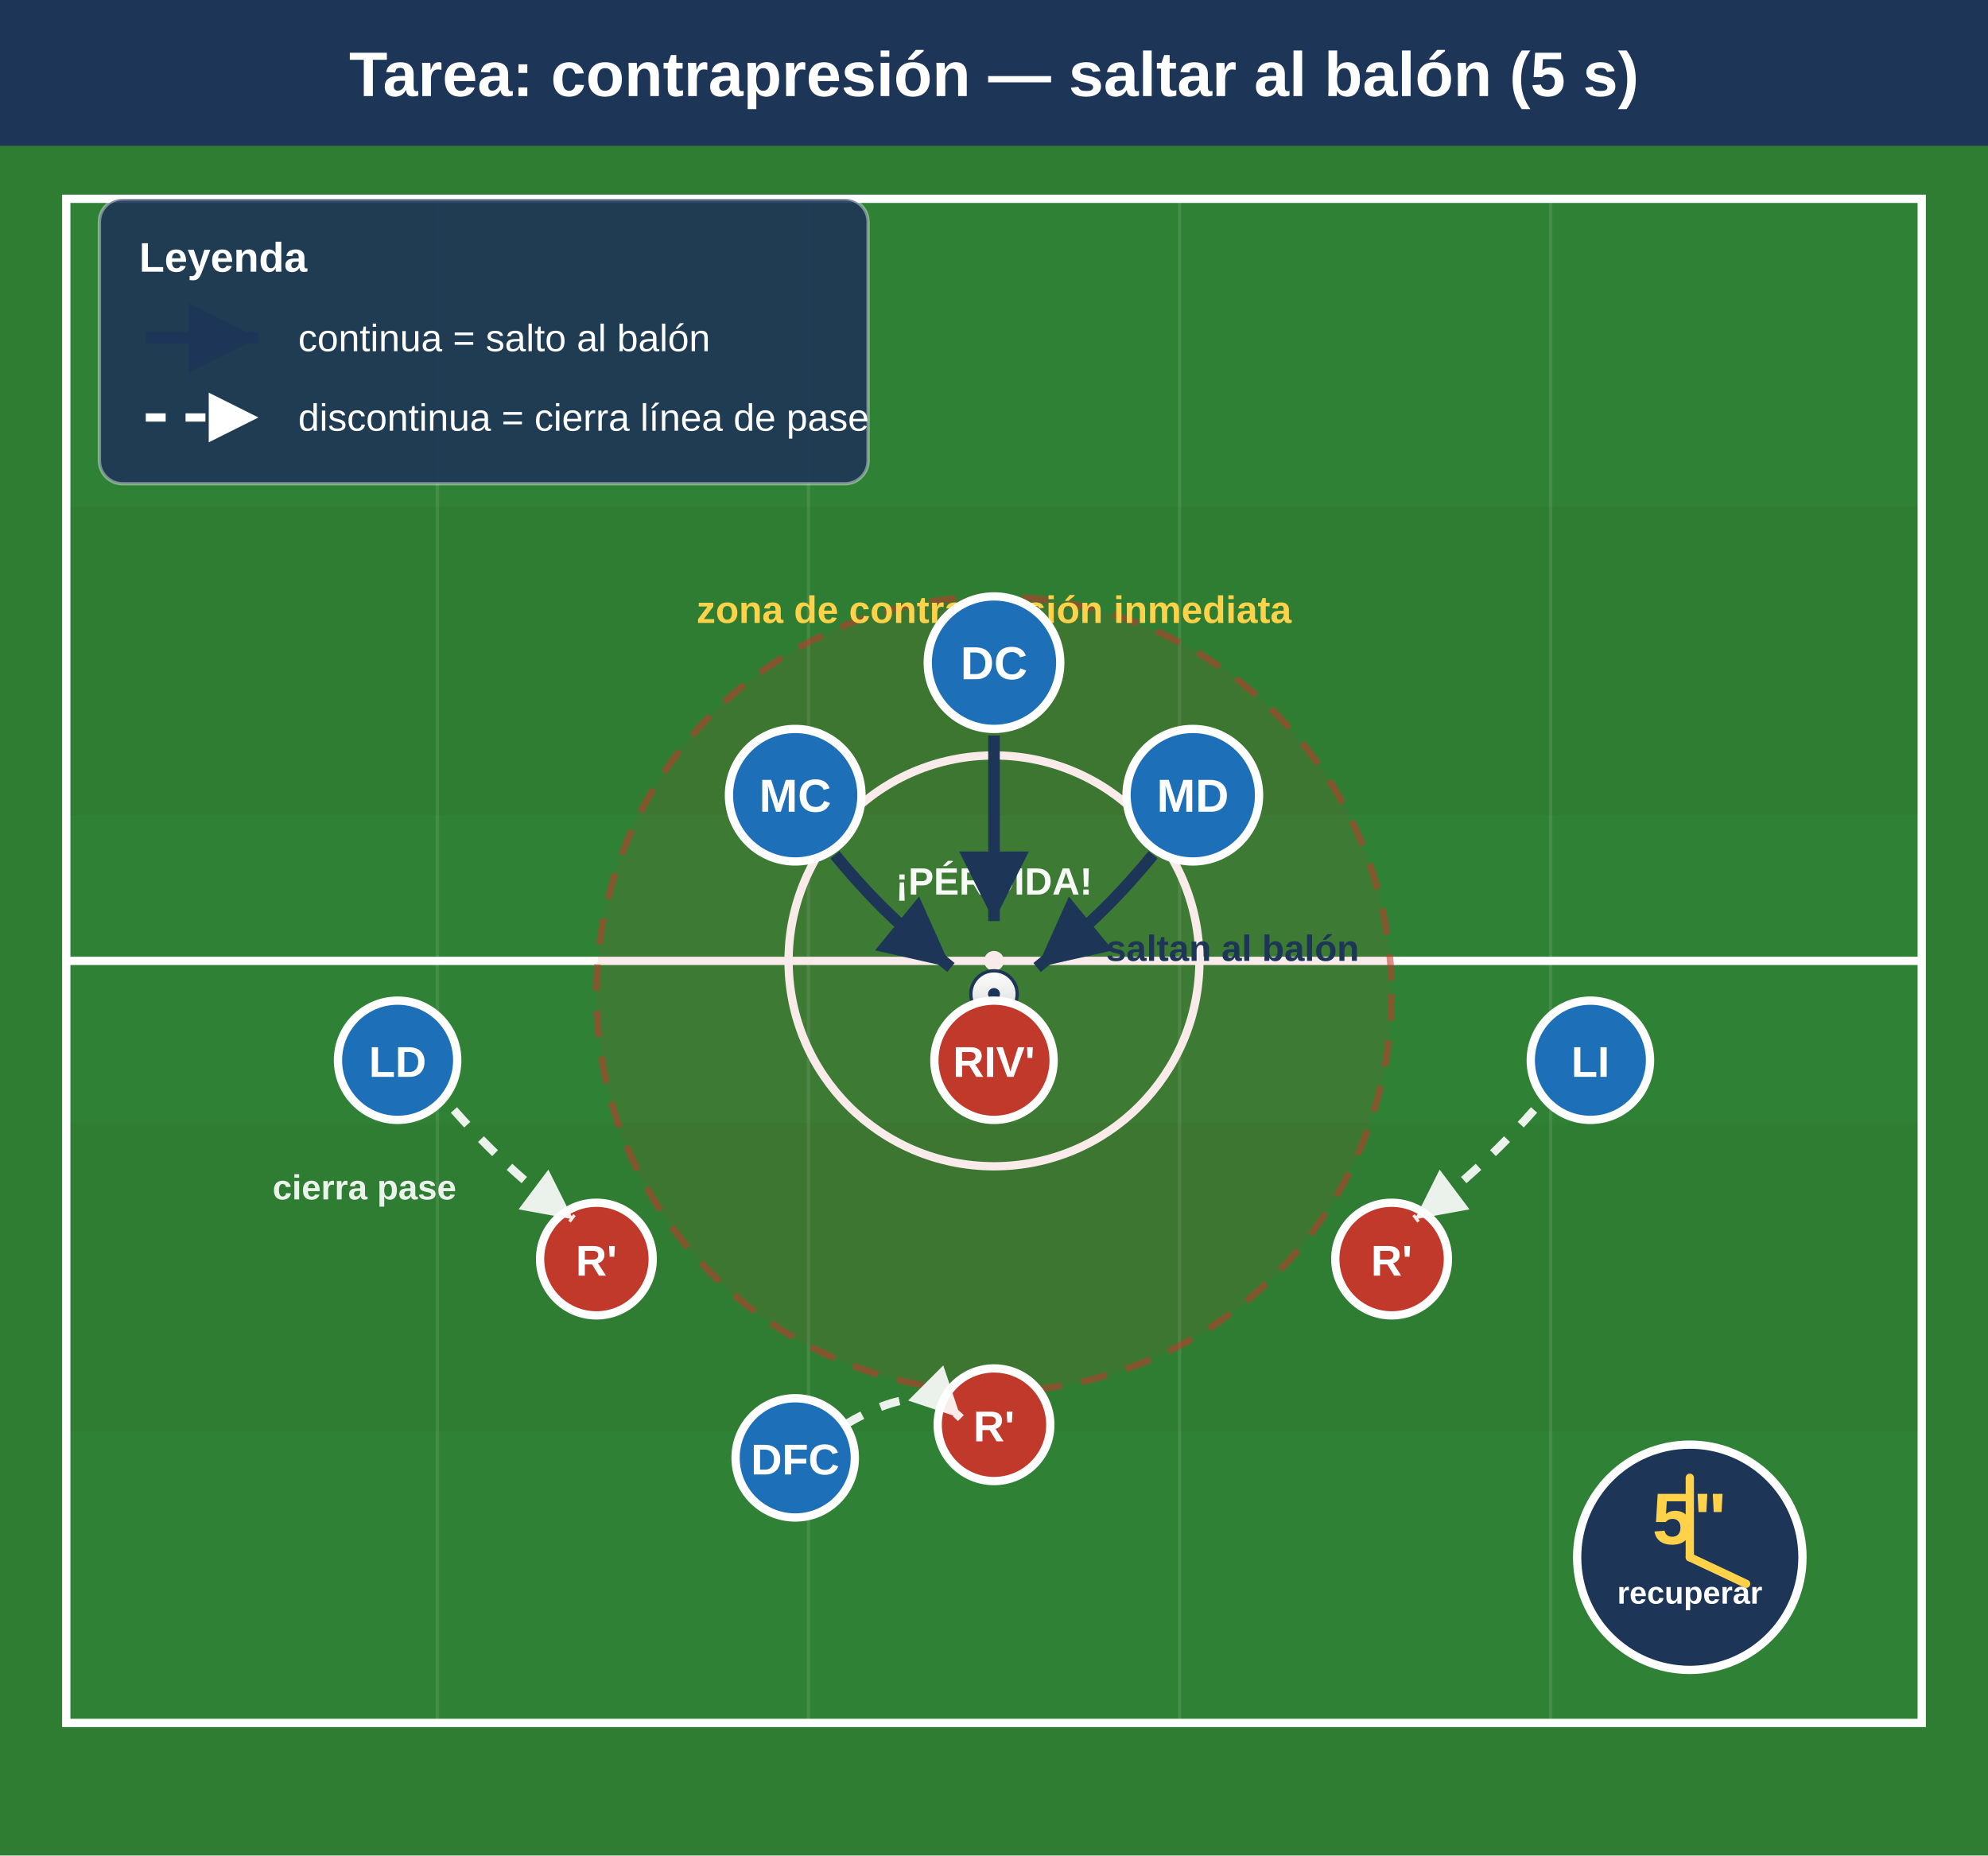
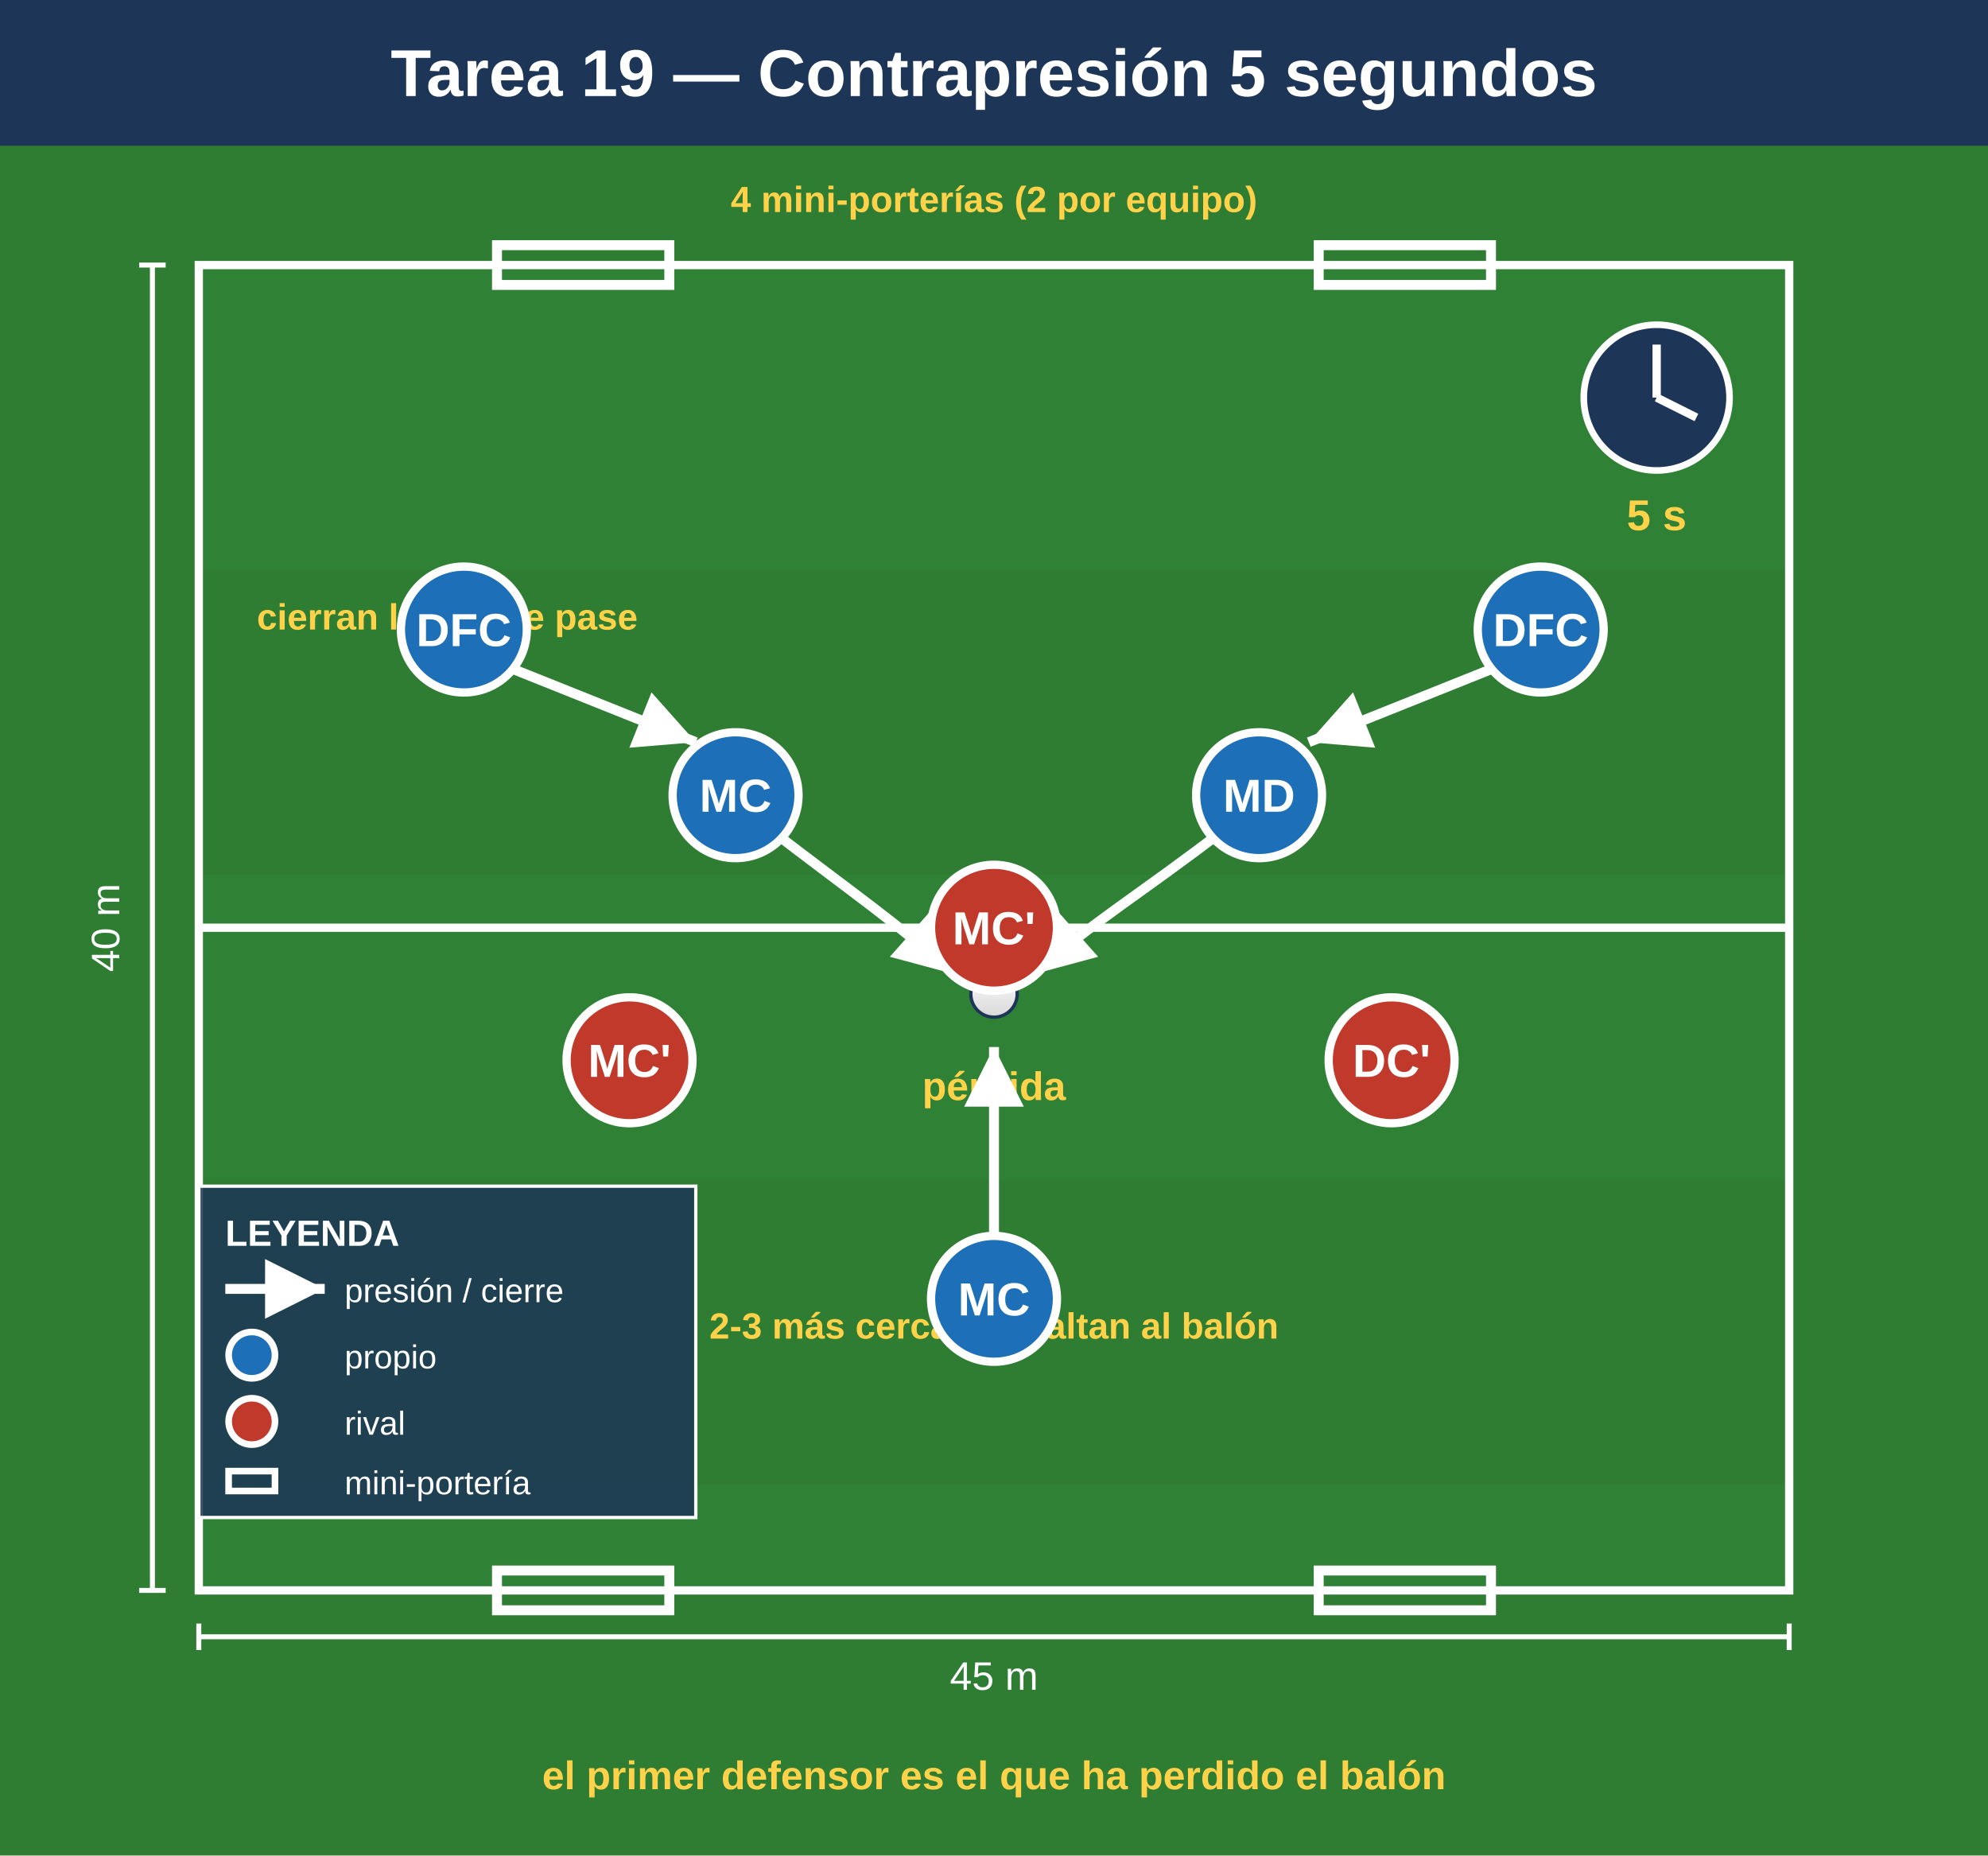
<svg xmlns="http://www.w3.org/2000/svg" viewBox="0 0 600 560" font-family="'Segoe UI', Arial, sans-serif">
  <defs>
    <marker id="arrowRun" markerWidth="9" markerHeight="9" refX="6" refY="3" orient="auto" markerUnits="strokeWidth">
-       <path d="M0,0 L6,3 L0,6 Z" fill="#1d3557" />
+       <path d="M0,0 L6,3 L0,6 Z" fill="#ffffff" />
    </marker>
-     <marker id="arrowCover" markerWidth="9" markerHeight="9" refX="6" refY="3" orient="auto" markerUnits="strokeWidth">
-       <path d="M0,0 L6,3 L0,6 Z" fill="#ffffff" />
+     <marker id="arrowPass" markerWidth="9" markerHeight="9" refX="6" refY="3" orient="auto" markerUnits="strokeWidth">
+       <path d="M0,0 L6,3 L0,6 Z" fill="#ffd24a" />
    </marker>
    <linearGradient id="ball" x1="0" y1="0" x2="0" y2="1">
      <stop offset="0%" stop-color="#ffffff" />
      <stop offset="100%" stop-color="#d8d8d8" />
    </linearGradient>
  </defs>
  <rect x="0" y="0" width="600" height="560" fill="#2e7d32" />
  <g fill="#2f8235">
-     <rect x="20" y="60" width="560" height="93" />
-     <rect x="20" y="246" width="560" height="93" />
-     <rect x="20" y="432" width="560" height="88" />
-   </g>
-   <g stroke="#ffffff" stroke-opacity="0.10" stroke-width="1">
-     <line x1="132" y1="60" x2="132" y2="520" />
-     <line x1="244" y1="60" x2="244" y2="520" />
-     <line x1="356" y1="60" x2="356" y2="520" />
-     <line x1="468" y1="60" x2="468" y2="520" />
+     <rect x="60" y="80" width="480" height="92" />
+     <rect x="60" y="264" width="480" height="92" />
+     <rect x="60" y="448" width="480" height="32" />
  </g>
  <g fill="none" stroke="#ffffff" stroke-width="2.5">
-     <rect x="20" y="60" width="560" height="460" />
-     <line x1="20" y1="290" x2="580" y2="290" />
-     <circle cx="300" cy="290" r="62" />
+     <rect x="60" y="80" width="480" height="400" />
+     <line x1="60" y1="280" x2="540" y2="280" />
  </g>
-   <g fill="#ffffff">
-     <circle cx="300" cy="290" r="3" />
+   <circle cx="300" cy="280" r="3" fill="#ffffff" />
+   <g stroke="#ffffff" stroke-width="1.5" fill="none">
+     <line x1="60" y1="494" x2="540" y2="494" />
+     <line x1="60" y1="490" x2="60" y2="498" />
+     <line x1="540" y1="490" x2="540" y2="498" />
+     <line x1="46" y1="80" x2="46" y2="480" />
+     <line x1="42" y1="80" x2="50" y2="80" />
+     <line x1="42" y1="480" x2="50" y2="480" />
  </g>
+   <text x="300" y="510" fill="#ffffff" font-size="12" text-anchor="middle">45 m</text>
+   <text x="36" y="280" fill="#ffffff" font-size="12" transform="rotate(-90 36 280)" text-anchor="middle">40 m</text>
+   <g fill="none" stroke="#ffffff" stroke-width="3">
+     <rect x="150" y="74" width="52" height="12" />
+     <rect x="398" y="74" width="52" height="12" />
+     <rect x="150" y="474" width="52" height="12" />
+     <rect x="398" y="474" width="52" height="12" />
+   </g>
+   <text x="300" y="64" fill="#ffd24a" font-size="11" font-weight="700" text-anchor="middle">4 mini-porterías (2 por equipo)</text>
  <rect x="0" y="0" width="600" height="44" fill="#1d3557" />
-   <text x="300" y="29" fill="#ffffff" font-size="19" font-weight="700" text-anchor="middle">Tarea: contrapresión — saltar al balón (5 s)</text>
-   <circle cx="300" cy="300" r="120" fill="#c0392b" fill-opacity="0.10" stroke="#c0392b" stroke-opacity="0.55" stroke-width="2" stroke-dasharray="8 6" />
-   <text x="300" y="188" fill="#ffd24a" font-size="11.5" font-weight="700" text-anchor="middle">zona de contrapresión inmediata</text>
+   <text x="300" y="29" fill="#ffffff" font-size="20" font-weight="700" text-anchor="middle">Tarea 19 — Contrapresión 5 segundos</text>
  <g>
-     <circle cx="510" cy="470" r="34" fill="#1d3557" stroke="#ffffff" stroke-width="2.5" />
-     <text x="510" y="466" fill="#ffd24a" font-size="22" font-weight="700" text-anchor="middle">5"</text>
-     <text x="510" y="484" fill="#ffffff" font-size="9.5" font-weight="700" text-anchor="middle">recuperar</text>
-     <path d="M510,470 L510,446" stroke="#ffd24a" stroke-width="2.5" stroke-linecap="round" />
-     <path d="M510,470 L527,478" stroke="#ffd24a" stroke-width="2.5" stroke-linecap="round" />
+     <circle cx="500" cy="120" r="22" fill="#1d3557" stroke="#ffffff" stroke-width="2" />
+     <line x1="500" y1="120" x2="500" y2="104" stroke="#ffffff" stroke-width="2.5" />
+     <line x1="500" y1="120" x2="512" y2="126" stroke="#ffffff" stroke-width="2.5" />
+     <text x="500" y="160" fill="#ffd24a" font-size="13" font-weight="700" text-anchor="middle">5 s</text>
  </g>
-   <text x="300" y="270" fill="#ffffff" font-size="11.5" font-weight="700" text-anchor="middle" opacity="0.95">¡PÉRDIDA!</text>
  <circle cx="300" cy="300" r="7" fill="url(#ball)" stroke="#1d3557" stroke-width="1" />
-   <circle cx="300" cy="300" r="1.8" fill="#1d3557" />
-   <g font-size="13" font-weight="700" text-anchor="middle">
-     <circle cx="300" cy="320" r="18" fill="#c0392b" stroke="#ffffff" stroke-width="2.5" />
-     <text x="300" y="325" fill="#ffffff">RIV'</text>
-     <circle cx="180" cy="380" r="17" fill="#c0392b" stroke="#ffffff" stroke-width="2.5" />
-     <text x="180" y="385" fill="#ffffff">R'</text>
-     <circle cx="420" cy="380" r="17" fill="#c0392b" stroke="#ffffff" stroke-width="2.5" />
-     <text x="420" y="385" fill="#ffffff">R'</text>
-     <circle cx="300" cy="430" r="17" fill="#c0392b" stroke="#ffffff" stroke-width="2.5" />
-     <text x="300" y="435" fill="#ffffff">R'</text>
+   <text x="300" y="332" fill="#ffd24a" font-size="12" font-weight="700" text-anchor="middle">pérdida</text>
+   <path d="M232,250 C258,270 270,278 288,294" fill="none" stroke="#ffffff" stroke-width="3" marker-end="url(#arrowRun)" />
+   <path d="M370,250 C344,270 330,278 312,294" fill="none" stroke="#ffffff" stroke-width="3" marker-end="url(#arrowRun)" />
+   <path d="M300,378 C300,355 300,340 300,316" fill="none" stroke="#ffffff" stroke-width="3" marker-end="url(#arrowRun)" />
+   <text x="300" y="404" fill="#ffd24a" font-size="11" font-weight="700" text-anchor="middle">2-3 más cercanos saltan al balón</text>
+   <path d="M150,200 C175,210 190,216 210,224" fill="none" stroke="#ffffff" stroke-width="3" marker-end="url(#arrowRun)" />
+   <path d="M455,200 C430,210 415,216 395,224" fill="none" stroke="#ffffff" stroke-width="3" marker-end="url(#arrowRun)" />
+   <text x="135" y="190" fill="#ffd24a" font-size="11" font-weight="700" text-anchor="middle">cierran líneas de pase</text>
+   <g font-size="14" font-weight="700" text-anchor="middle">
+     <circle cx="222" cy="240" r="19" fill="#1d6fb8" stroke="#ffffff" stroke-width="2.5" />
+     <text x="222" y="245" fill="#fff">MC</text>
+     <circle cx="380" cy="240" r="19" fill="#1d6fb8" stroke="#ffffff" stroke-width="2.5" />
+     <text x="380" y="245" fill="#fff">MD</text>
+     <circle cx="300" cy="392" r="19" fill="#1d6fb8" stroke="#ffffff" stroke-width="2.5" />
+     <text x="300" y="397" fill="#fff">MC</text>
+     <circle cx="140" cy="190" r="19" fill="#1d6fb8" stroke="#ffffff" stroke-width="2.5" />
+     <text x="140" y="195" fill="#fff">DFC</text>
+     <circle cx="465" cy="190" r="19" fill="#1d6fb8" stroke="#ffffff" stroke-width="2.5" />
+     <text x="465" y="195" fill="#fff">DFC</text>
  </g>
  <g font-size="14" font-weight="700" text-anchor="middle">
-     <circle cx="240" cy="240" r="20" fill="#1d6fb8" stroke="#ffffff" stroke-width="2.5" />
-     <text x="240" y="245" fill="#fff">MC</text>
-     <circle cx="360" cy="240" r="20" fill="#1d6fb8" stroke="#ffffff" stroke-width="2.5" />
-     <text x="360" y="245" fill="#fff">MD</text>
-     <circle cx="300" cy="200" r="20" fill="#1d6fb8" stroke="#ffffff" stroke-width="2.5" />
-     <text x="300" y="205" fill="#fff">DC</text>
+     <circle cx="300" cy="280" r="19" fill="#c0392b" stroke="#ffffff" stroke-width="2.5" />
+     <text x="300" y="285" fill="#fff">MC'</text>
+     <circle cx="190" cy="320" r="19" fill="#c0392b" stroke="#ffffff" stroke-width="2.5" />
+     <text x="190" y="325" fill="#fff">MC'</text>
+     <circle cx="420" cy="320" r="19" fill="#c0392b" stroke="#ffffff" stroke-width="2.5" />
+     <text x="420" y="325" fill="#fff">DC'</text>
  </g>
-   <path d="M252,258 C266,275 276,283 287,292" fill="none" stroke="#1d3557" stroke-width="3.5" marker-end="url(#arrowRun)" />
-   <path d="M348,258 C334,275 324,283 313,292" fill="none" stroke="#1d3557" stroke-width="3.5" marker-end="url(#arrowRun)" />
-   <path d="M300,222 L300,278" fill="none" stroke="#1d3557" stroke-width="3.5" marker-end="url(#arrowRun)" />
-   <text x="372" y="290" fill="#1d3557" font-size="11" font-weight="700" text-anchor="middle">saltan al balón</text>
-   <g font-size="13" font-weight="700" text-anchor="middle">
-     <circle cx="120" cy="320" r="18" fill="#1d6fb8" stroke="#ffffff" stroke-width="2.5" />
-     <text x="120" y="325" fill="#fff">LD</text>
-     <circle cx="480" cy="320" r="18" fill="#1d6fb8" stroke="#ffffff" stroke-width="2.5" />
-     <text x="480" y="325" fill="#fff">LI</text>
-     <circle cx="240" cy="440" r="18" fill="#1d6fb8" stroke="#ffffff" stroke-width="2.5" />
-     <text x="240" y="445" fill="#fff">DFC</text>
-   </g>
-   <path d="M137,335 C152,352 165,362 173,368" fill="none" stroke="#ffffff" stroke-width="2.5" stroke-dasharray="6 6" opacity="0.9" marker-end="url(#arrowCover)" />
-   <path d="M463,335 C448,352 435,362 427,368" fill="none" stroke="#ffffff" stroke-width="2.5" stroke-dasharray="6 6" opacity="0.9" marker-end="url(#arrowCover)" />
-   <path d="M255,430 C272,420 282,420 290,428" fill="none" stroke="#ffffff" stroke-width="2.5" stroke-dasharray="6 6" opacity="0.9" marker-end="url(#arrowCover)" />
-   <text x="110" y="362" fill="#ffffff" font-size="10.5" font-weight="700" text-anchor="middle" opacity="0.9">cierra pase</text>
+   <text x="300" y="540" fill="#ffd24a" font-size="12" font-weight="700" text-anchor="middle">el primer defensor es el que ha perdido el balón</text>
  <g>
-     <rect x="30" y="60" width="232" height="86" rx="7" fill="#1d3557" fill-opacity="0.9" stroke="#ffffff" stroke-opacity="0.4" />
-     <text x="42" y="82" fill="#ffffff" font-size="12.5" font-weight="700">Leyenda</text>
-     <line x1="44" y1="102" x2="78" y2="102" stroke="#1d3557" stroke-width="3.5" marker-end="url(#arrowRun)" />
-     <text x="90" y="106" fill="#ffffff" font-size="11.5">continua = salto al balón</text>
-     <line x1="44" y1="126" x2="78" y2="126" stroke="#ffffff" stroke-width="2.5" stroke-dasharray="6 6" marker-end="url(#arrowCover)" />
-     <text x="90" y="130" fill="#ffffff" font-size="11.5">discontinua = cierra línea de pase</text>
+     <rect x="60" y="358" width="150" height="100" fill="#1d3557" fill-opacity="0.85" stroke="#ffffff" stroke-width="1" />
+     <text x="68" y="376" fill="#ffffff" font-size="11" font-weight="700">LEYENDA</text>
+     <line x1="68" y1="389" x2="98" y2="389" stroke="#ffffff" stroke-width="3" marker-end="url(#arrowRun)" />
+     <text x="104" y="393" fill="#ffffff" font-size="10">presión / cierre</text>
+     <circle cx="76" cy="409" r="7" fill="#1d6fb8" stroke="#ffffff" stroke-width="2" />
+     <text x="104" y="413" fill="#ffffff" font-size="10">propio</text>
+     <circle cx="76" cy="429" r="7" fill="#c0392b" stroke="#ffffff" stroke-width="2" />
+     <text x="104" y="433" fill="#ffffff" font-size="10">rival</text>
+     <rect x="69" y="444" width="14" height="6" fill="none" stroke="#ffffff" stroke-width="2" />
+     <text x="104" y="451" fill="#ffffff" font-size="10">mini-portería</text>
  </g>
</svg>
